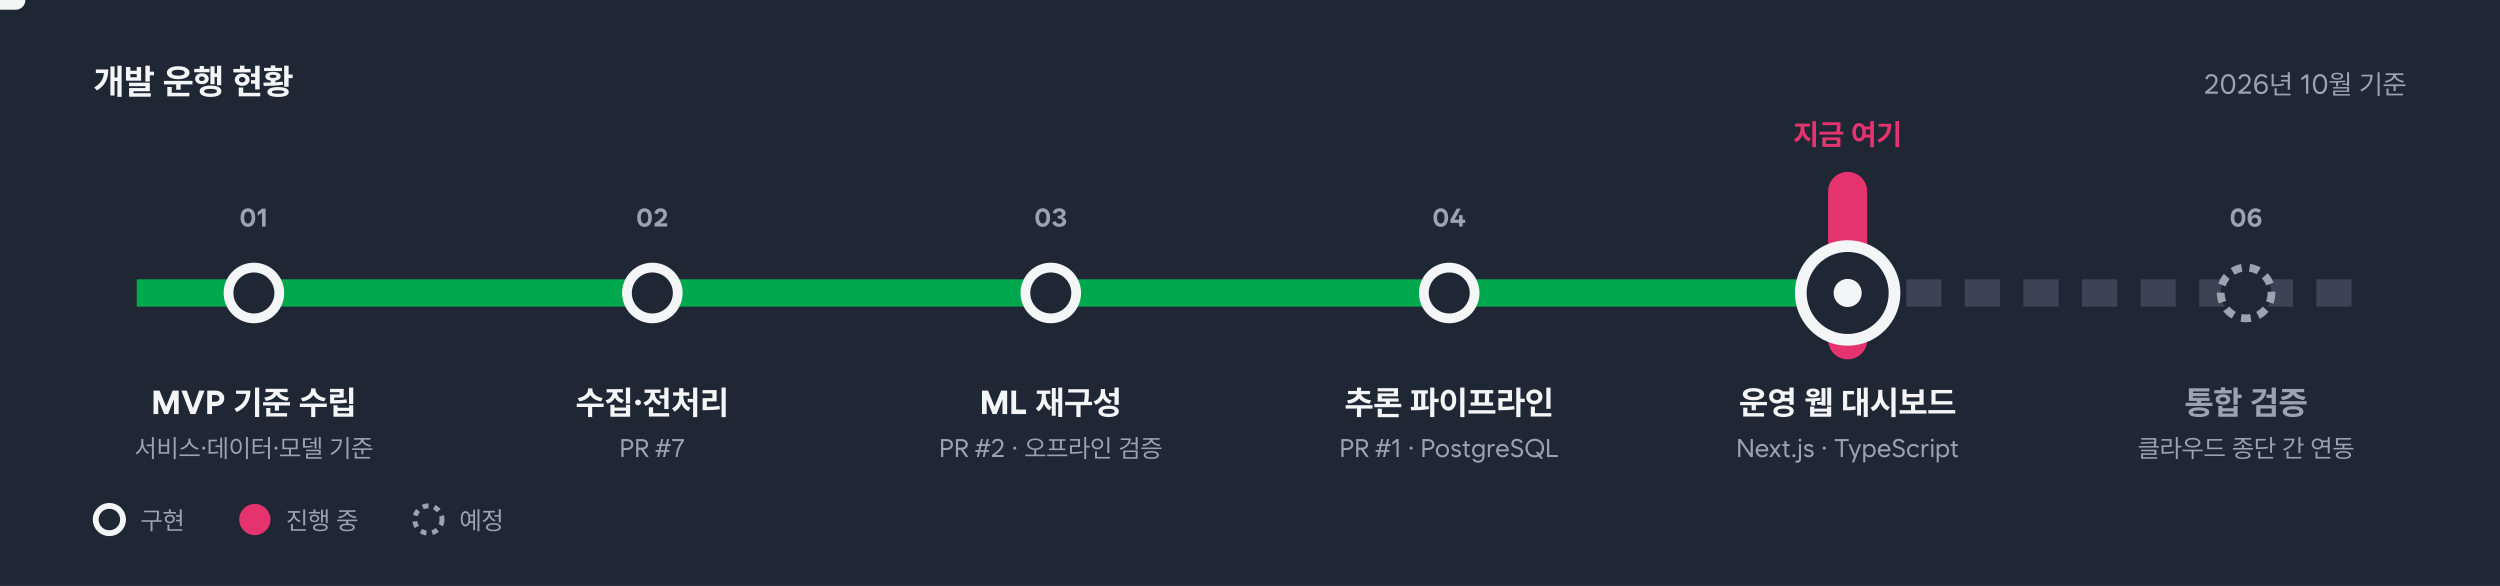
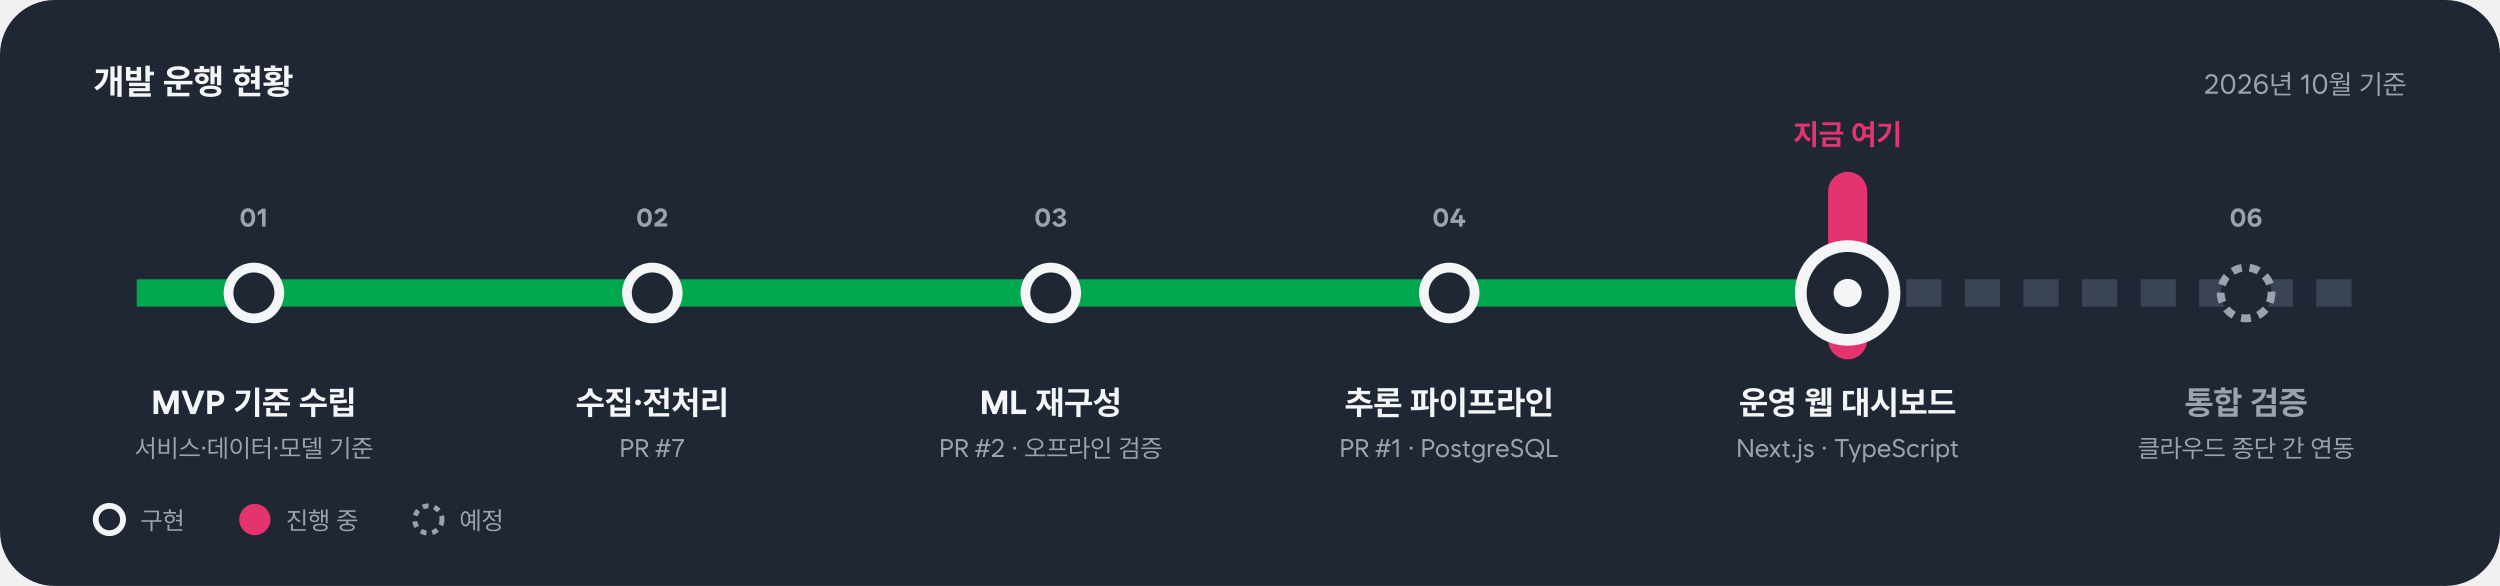
<svg xmlns="http://www.w3.org/2000/svg" width="1280" height="300" viewBox="0 0 1280 300" role="img" aria-label="개발 운행 현황: MVP 기준 수립(서비스·데이터·모델 기준), 수집·전처리(PR #7), ML 재구성(PR #2 · 오프라인 검증), 추론 파이프라인(PR #1 · PostgreSQL), 운영 웹 대시보드(Next.js · TypeScript), 통합 검증(클라우드 종단 간 연동)">
  <style>
-     text { font-family: Pretendard, 'Pretendard Variable', 'Apple SD Gothic Neo', 'Malgun Gothic', 'Noto Sans KR', 'Noto Sans CJK KR', system-ui, sans-serif; }
+     text { font-family: 'Wanted Sans', Pretendard, 'Pretendard Variable', 'Apple SD Gothic Neo', 'Malgun Gothic', 'Noto Sans KR', 'Noto Sans CJK KR', system-ui, sans-serif; }
    .b { font-weight: 700; }
    .xb { font-weight: 800; letter-spacing: -0.02em; }
    </style>
  <defs>
    <path id="gBd781" d="M1624 -1636H1378V-950H1212V-1590H970V104H1212V-742H1378V182H1624ZM846 -1414H122V-1206H592C559 -850 401 -586 30 -370L180 -192C694 -487 845 -901 846 -1414Z" />
    <path id="gBd4877" d="M364 -1558H106V-760H988V-1558H732V-1340H364ZM364 -962V-1146H732V-962ZM1496 -1636H1238V-712H1496V-1074H1740V-1286H1496ZM1496 -642H286V-442H1242V-332H290V172H1552V-30H546V-146H1496Z" />
    <path id="gBd7589" d="M1716 -750H54V-546H768V-232H1030V-546H1716ZM1534 -56H508V-394H248V152H1534ZM882 -1604C489 -1603 224 -1456 224 -1226C224 -994 489 -848 882 -848C1278 -848 1543 -994 1542 -1226C1543 -1456 1278 -1603 882 -1604ZM882 -1398C1117 -1398 1265 -1340 1264 -1226C1265 -1113 1117 -1054 882 -1054C650 -1054 501 -1113 502 -1226C501 -1340 650 -1398 882 -1398Z" />
    <path id="gBd11386" d="M1618 -1636H1372V-1186H1232V-1602H990V-556H1232V-976H1372V-496H1618ZM938 -1450H618V-1618H364V-1450H44V-1250H938ZM492 -1190C264 -1191 97 -1060 98 -872C97 -684 264 -556 492 -556C724 -556 890 -684 890 -872C890 -1060 724 -1191 492 -1190ZM492 -1006C592 -1006 659 -958 660 -872C659 -787 591 -739 492 -740C395 -739 327 -787 328 -872C327 -958 395 -1006 492 -1006ZM996 -476C604 -477 365 -358 364 -146C365 64 603 184 996 184C1389 184 1628 64 1628 -146C1628 -358 1389 -477 996 -476ZM996 -284C1242 -284 1369 -240 1368 -146C1369 -53 1243 -9 996 -8C749 -9 622 -53 622 -146C622 -240 751 -284 996 -284Z" />
    <path id="gBd11509" d="M1590 -1634H1328V-1182H1086V-978H1328V-794H1086V-588H1328V-248H1590ZM1068 -1446H706V-1640H446V-1446H58V-1242H1068ZM574 -1176C324 -1175 144 -1029 144 -818C144 -609 324 -461 574 -462C825 -461 1005 -609 1004 -818C1005 -1029 825 -1175 574 -1176ZM574 -978C683 -979 761 -920 762 -818C761 -717 684 -660 574 -660C465 -660 388 -717 388 -818C388 -920 465 -979 574 -978ZM1628 -56H634V-364H374V152H1628Z" />
    <path id="gBd11610" d="M1508 -1634H1250V-408H1508V-908H1742V-1120H1508ZM896 -390C499 -389 271 -288 272 -102C271 86 499 186 896 186C1291 186 1519 86 1518 -102C1519 -288 1291 -389 896 -390ZM896 -202C1145 -203 1259 -172 1260 -102C1259 -31 1144 0 896 0C644 0 531 -31 530 -102C531 -172 643 -203 896 -202ZM32 -650 62 -456C384 -456 803 -461 1186 -528L1168 -702C1027 -684 879 -672 730 -664V-762C925 -788 1047 -879 1046 -1014C1047 -1176 870 -1274 600 -1274C330 -1274 153 -1176 154 -1014C153 -878 275 -788 472 -762V-656C317 -651 168 -650 32 -650ZM1122 -1506H730V-1650H472V-1506H78V-1320H1122ZM600 -1106C728 -1107 801 -1075 802 -1014C801 -951 728 -921 600 -920C473 -921 399 -951 400 -1014C399 -1075 473 -1107 600 -1106Z" />
    <path id="gRr11951" d="M128 -164V0H1072V-164H410V-172C812 -473 1050 -750 1050 -1032C1050 -1306 846 -1476 582 -1476C374 -1476 204 -1370 128 -1120L296 -1072C350 -1250 448 -1312 582 -1312C754 -1312 874 -1210 874 -1032C874 -788 640 -514 128 -164Z" />
    <path id="gRr11949" d="M640 28C970 28 1176 -262 1176 -724C1176 -1186 970 -1476 640 -1476C310 -1476 104 -1186 104 -724C104 -262 310 28 640 28ZM640 -136C420 -136 280 -364 280 -724C280 -1084 420 -1312 640 -1312C860 -1312 1000 -1084 1000 -724C1000 -364 860 -136 640 -136Z" />
    <path id="gRr11955" d="M638 28C930 28 1136 -170 1136 -456C1136 -740 934 -940 674 -940C510 -940 371 -862 290 -734H282C293 -1121 466 -1312 682 -1312C790 -1312 898 -1264 964 -1162L1112 -1254C1016 -1394 860 -1476 682 -1476C352 -1476 104 -1196 104 -690C104 -250 294 28 638 28ZM638 -136C450 -136 316 -268 316 -456C316 -644 450 -776 638 -776C826 -776 960 -644 960 -456C960 -268 826 -136 638 -136Z" />
    <path id="gRr2101" d="M1546 -1614H1386V-1380H874V-1254H1386V-1042H874V-914H1386V-298H1546ZM1592 -8H558V-412H400V122H1592ZM334 -1484H178V-564H310C567 -564 814 -576 1104 -630L1088 -762C816 -712 585 -697 334 -696Z" />
    <path id="gRr11950" d="M120 -1192V-1002C233 -1061 349 -1138 460 -1226H468V0H640V-1448H468C348 -1344 234 -1260 120 -1192Z" />
    <path id="gRr7621" d="M1536 -1614H1378V-768H1020V-664H1378V-568H1536ZM66 -944 86 -826C241 -825 399 -826 556 -832V-562H714V-838C895 -846 1073 -861 1244 -886L1234 -990C850 -946 399 -943 66 -944ZM1536 -502H338V-388H1382V-242H344V140H1598V24H498V-136H1536ZM646 -1580C377 -1579 203 -1479 204 -1312C203 -1148 377 -1047 646 -1048C911 -1047 1086 -1148 1086 -1312C1086 -1479 911 -1579 646 -1580ZM646 -1470C822 -1470 937 -1408 938 -1312C937 -1218 822 -1156 646 -1156C466 -1156 350 -1218 350 -1312C350 -1408 466 -1470 646 -1470Z" />
    <path id="gRr1313" d="M1540 -1614H1384V162H1540ZM1014 -1424H176V-1294H854C820 -869 575 -527 96 -298L180 -172C776 -460 1013 -912 1014 -1424Z" />
    <path id="gRr8177" d="M984 -1394V-1398H1546V-1528H220V-1398H782V-1394C781 -1176 484 -999 172 -958L230 -830C518 -873 787 -1016 884 -1226C978 -1016 1246 -873 1534 -830L1592 -958C1281 -999 983 -1176 984 -1394ZM1696 -700H70V-572H816V-208H972V-572H1696ZM1514 -8H436V-382H278V122H1514Z" />
    <path id="gBd87" d="M130 0H420V-896H428L784 0H1028L1386 -896H1392V0H1682V-1448H1310L910 -458H902L502 -1448H130Z" />
    <path id="gBd151" d="M596 0H908L1466 -1448H1136L760 -392H744L368 -1448H38Z" />
    <path id="gBd115" d="M130 0H426V-490H626C956 -490 1182 -685 1182 -970C1182 -1253 956 -1448 626 -1448H130ZM426 -760V-1178H630C789 -1178 884 -1100 884 -970C884 -839 789 -760 630 -760Z" />
    <path id="gBd1313" d="M1582 -1636H1324V182H1582ZM1036 -1448H156V-1244H774C733 -841 528 -553 58 -330L194 -124C845 -436 1037 -893 1036 -1448Z" />
    <path id="gBd8177" d="M1564 -1560H204V-1354H702C669 -1209 484 -1059 126 -1020L220 -814C558 -854 786 -995 884 -1184C979 -994 1207 -854 1544 -814L1640 -1020C1283 -1059 1098 -1208 1066 -1354H1564ZM1714 -730H52V-524H776V-214H1034V-524H1714ZM1532 -56H504V-372H246V152H1532Z" />
    <path id="gBd6409" d="M1022 -1498V-1584H748V-1498C748 -1283 533 -1046 116 -990L218 -782C536 -830 768 -978 886 -1176C1005 -979 1236 -830 1554 -782L1654 -990C1240 -1046 1023 -1285 1022 -1498ZM1716 -646H54V-436H750V184H1006V-436H1716Z" />
    <path id="gBd4270" d="M1578 -1636H1318V-622H1578ZM990 -1554H144V-1348H734V-1208H148V-652H308C673 -653 918 -660 1192 -704L1162 -912C921 -871 704 -861 402 -858V-1014H990ZM614 -544H358V164H1578V-544H1322V-390H614ZM614 -44V-192H1322V-44Z" />
    <path id="gRr6157" d="M696 -1140V-1462H538V-1140C538 -805 326 -467 72 -340L170 -214C372 -322 540 -549 618 -816C698 -563 864 -350 1066 -246L1160 -374C903 -494 696 -818 696 -1140ZM1546 -1616H1390V-1010H966V-880H1390V164H1546Z" />
    <path id="gRr5429" d="M1536 -1616H1380V164H1536ZM332 -1464H174V-266H1018V-1464H860V-994H332ZM332 -396V-868H860V-396Z" />
    <path id="gRr6549" d="M960 -1354V-1492H794V-1354C794 -1050 448 -781 142 -722L212 -590C480 -651 761 -842 878 -1102C993 -841 1275 -652 1542 -590L1614 -722C1307 -779 959 -1049 960 -1354ZM1698 -210H72V-78H1698Z" />
    <path id="gRr12230" d="M256 -592C328 -592 380 -644 380 -716C380 -788 328 -840 256 -840C184 -840 132 -788 132 -716C132 -644 184 -592 256 -592Z" />
    <path id="gRr2657" d="M1592 -1614H1442V162H1592ZM1230 -1574H1080V-936H692V-806H1080V70H1230ZM812 -1398H140V-268H254C536 -267 713 -275 918 -318L902 -450C712 -410 555 -401 294 -400V-1268H812Z" />
    <path id="gRr7781" d="M1536 -1616H1380V164H1536ZM592 -1478C328 -1477 138 -1235 138 -860C138 -482 328 -240 592 -240C857 -240 1046 -482 1046 -860C1046 -1235 857 -1477 592 -1478ZM592 -1336C771 -1336 895 -1147 896 -860C895 -569 771 -380 592 -380C413 -380 290 -569 290 -860C290 -1147 413 -1336 592 -1336Z" />
    <path id="gRr10273" d="M1546 -1616H1390V-944H1012V-814H1390V164H1546ZM984 -1454H156V-264H290C629 -264 852 -274 1110 -320L1094 -448C848 -403 642 -395 312 -396V-826H904V-954H312V-1322H984Z" />
    <path id="gRr4505" d="M1698 -198H960V-632H1498V-1466H264V-632H802V-198H72V-66H1698ZM416 -1340H1344V-758H416Z" />
    <path id="gRr2665" d="M1588 -1614H1438V-670H1588ZM1242 -1578H1094V-1220H728V-1096H1094V-686H1242ZM836 -1512H158V-760H272C546 -760 720 -764 936 -804L924 -932C724 -894 558 -887 314 -886V-1384H836ZM1588 -590H402V-464H1432V-296H406V138H1656V10H560V-178H1588Z" />
    <path id="gBd11949" d="M680 28C1044 28 1272 -262 1272 -724C1272 -1186 1044 -1476 680 -1476C316 -1476 88 -1186 88 -724C88 -262 316 28 680 28ZM680 -246C492 -246 378 -426 378 -724C378 -1022 492 -1202 680 -1202C868 -1202 982 -1022 982 -724C982 -426 868 -246 680 -246Z" />
    <path id="gBd11950" d="M110 -1184V-882C222 -939 339 -1022 454 -1114H460V0H750V-1448H460C341 -1340 225 -1254 110 -1184Z" />
    <path id="gBd8386" d="M1130 -1538H128V-1334H500C486 -1129 349 -925 60 -842L188 -640C406 -706 555 -842 638 -1016C719 -856 864 -731 1072 -672L1198 -872C918 -951 781 -1142 768 -1334H1130ZM1578 -1636H1318V-648H1578ZM614 -570H360V164H1578V-570H1322V-404H614ZM614 -44V-204H1322V-44Z" />
    <path id="gBd12230" d="M294 -540C397 -539 474 -614 476 -718C474 -818 397 -893 294 -894C188 -893 112 -818 114 -718C112 -614 188 -539 294 -540Z" />
    <path id="gBd7925" d="M1590 -1634H1328V-1164H1038V-956H1328V-308H1590ZM1630 -56H638V-420H378V152H1630ZM742 -1284V-1306H1102V-1512H114V-1306H480V-1282C480 -1052 345 -814 44 -714L174 -510C389 -581 535 -727 616 -910C694 -744 831 -612 1032 -546L1160 -746C872 -843 742 -1066 742 -1284Z" />
    <path id="gBd9097" d="M1592 -1638H1336V-938H1006V-728H1336V188H1592ZM736 -1070V-1136H1104V-1340H738V-1594H480V-1340H104V-1136H480V-1070C480 -795 339 -487 42 -352L182 -152C389 -245 533 -432 612 -652C691 -445 835 -271 1040 -184L1176 -382C881 -512 737 -807 736 -1070Z" />
    <path id="gBd4253" d="M1580 -1638H1322V188H1580ZM1016 -1482H150V-1276H752V-984H152V-238H314C651 -237 919 -248 1218 -300L1192 -508C930 -464 693 -452 414 -450V-780H1016Z" />
    <path id="gRr115" d="M142 0H318V-568H582C894 -568 1102 -744 1102 -1008C1102 -1272 894 -1448 582 -1448H142ZM318 -732V-1284H582C796 -1284 922 -1182 922 -1008C922 -836 796 -732 582 -732Z" />
    <path id="gRr118" d="M142 0H318V-590H538L938 0H1146L736 -606C960 -652 1102 -807 1102 -1020C1102 -1276 894 -1448 582 -1448H142ZM318 -754V-1284H584C798 -1284 922 -1186 922 -1020C922 -854 798 -754 584 -754Z" />
    <path id="gRr12219" d="M126 0H286L382 -416H694L598 0H758L854 -416H1110V-560H888L964 -888H1218V-1032H996L1092 -1448H932L836 -1032H524L620 -1448H460L364 -1032H108V-888H332L256 -560H0V-416H222ZM406 -552 486 -896H814L734 -552Z" />
    <path id="gRr11956" d="M120 -1284H858V-1276C580 -896 428 -475 392 0H556C596 -486 764 -908 1072 -1284V-1448H120Z" />
    <path id="gBd11951" d="M124 -258V0H1148V-262H578V-270C943 -513 1127 -752 1128 -1000C1127 -1268 931 -1476 618 -1476C372 -1476 184 -1349 112 -1076L392 -1008C433 -1162 515 -1212 618 -1212C751 -1212 837 -1125 838 -992C837 -783 620 -560 124 -258Z" />
    <path id="gBd78" d="M130 0H1040V-278H426V-1448H130Z" />
    <path id="gBd7837" d="M1642 -1636H1396V-938H1244V-1608H1002V102H1244V-728H1396V182H1642ZM632 -1190V-1244H912V-1452H76V-1244H382V-1190C383 -840 292 -519 18 -362L174 -164C347 -267 454 -440 516 -654C580 -468 689 -319 854 -230L1002 -426C726 -570 632 -876 632 -1190Z" />
    <path id="gBd1117" d="M1518 -1532H244V-1326H1264C1264 -1167 1260 -987 1214 -754H54V-546H746V184H1006V-546H1716V-754H1472C1518 -1011 1518 -1199 1518 -1370Z" />
    <path id="gBd6178" d="M744 -1390V-1542H482V-1378C481 -1120 343 -880 36 -782L172 -572C391 -646 538 -795 620 -982C698 -816 833 -693 1022 -628L1156 -830C867 -924 744 -1147 744 -1390ZM1590 -1636H1328V-1304H992V-1094H1328V-570H1590ZM968 -524C579 -524 339 -393 338 -170C339 54 579 184 968 184C1354 184 1595 54 1596 -170C1595 -393 1354 -524 968 -524ZM968 -322C1209 -323 1338 -273 1338 -170C1338 -66 1208 -15 968 -16C727 -15 597 -66 596 -170C597 -273 726 -323 968 -322Z" />
    <path id="gRr7445" d="M880 -1498C504 -1497 230 -1313 230 -1034C230 -771 467 -595 802 -572V-198H72V-66H1698V-198H960V-574C1297 -596 1531 -771 1532 -1034C1531 -1313 1259 -1497 880 -1498ZM880 -1370C1168 -1370 1379 -1235 1380 -1034C1379 -830 1168 -695 880 -696C594 -695 382 -830 382 -1034C382 -1235 594 -1370 880 -1370Z" />
    <path id="gRr11253" d="M1698 -200H72V-68H1698ZM1544 -1436H216V-1306H496V-686H220V-558H1542V-686H1262V-1306H1544ZM654 -686V-1306H1106V-686Z" />
    <path id="gRr3693" d="M1450 -1616H1292V164H1450V-774H1744V-908H1450ZM950 -1448H140V-1320H794V-944H146V-266H286C635 -265 869 -279 1148 -330L1134 -460C863 -410 631 -398 300 -398V-816H950Z" />
    <path id="gRr7785" d="M1540 -1612H1382V-316H1540ZM1596 -8H548V-448H392V122H1596ZM580 -1490C312 -1489 112 -1308 112 -1054C112 -797 312 -615 580 -616C845 -615 1046 -797 1046 -1054C1046 -1308 845 -1489 580 -1490ZM580 -1354C758 -1353 893 -1228 894 -1054C893 -878 758 -755 580 -756C401 -755 266 -878 266 -1054C266 -1228 401 -1353 580 -1354Z" />
    <path id="gRr881" d="M990 -1500H184V-1372H822C789 -1068 518 -833 92 -714L158 -590C670 -734 990 -1054 990 -1500ZM1546 -1614H1386V-1156H992V-1026H1386V-600H1546ZM1546 -526H390V136H1546ZM546 -398H1390V8H546Z" />
    <path id="gRr8334" d="M1692 -768H72V-640H1692ZM880 -484C498 -484 266 -366 266 -162C266 42 498 158 880 158C1262 158 1493 42 1494 -162C1493 -366 1262 -484 880 -484ZM880 -360C1164 -359 1334 -286 1334 -162C1334 -39 1164 33 880 32C596 33 425 -39 426 -162C425 -286 596 -359 880 -360ZM1546 -1524H220V-1396H782C775 -1194 476 -1038 164 -1004L220 -878C512 -914 786 -1044 884 -1244C979 -1044 1252 -914 1544 -878L1600 -1004C1287 -1038 989 -1194 984 -1396H1546Z" />
    <path id="gBd11952" d="M652 28C976 28 1212 -148 1212 -396C1212 -570 1095 -696 892 -756V-762C1066 -818 1163 -928 1164 -1082C1163 -1312 948 -1476 650 -1476C393 -1476 202 -1355 120 -1128L396 -1044C436 -1160 523 -1222 644 -1222C777 -1222 868 -1147 868 -1044C868 -932 760 -867 580 -868H532V-650H580C787 -649 914 -570 914 -438C914 -316 804 -226 646 -226C508 -226 409 -296 358 -432L84 -346C171 -106 369 28 652 28Z" />
    <path id="gBd9349" d="M1716 -546H54V-336H752V186H1010V-336H1716ZM1562 -1428H1010V-1632H752V-1428H204V-1224H748C717 -1064 517 -888 138 -844L228 -640C540 -677 764 -802 882 -970C1001 -803 1224 -676 1534 -640L1624 -844C1250 -888 1047 -1067 1016 -1224H1562Z" />
    <path id="gBd3921" d="M1716 -630H1014V-768H1548V-964H514V-1092H1514V-1598H258V-1400H1258V-1276H260V-768H756V-630H54V-424H1716ZM1556 -10H520V-332H262V194H1556Z" />
    <path id="gBd10749" d="M1092 -1468H78V-1262H236V-446L28 -444L56 -232C365 -233 788 -239 1160 -306L1146 -494C1077 -485 1005 -478 932 -472V-1262H1092ZM1490 -1636H1232V184H1490V-734H1758V-946H1490ZM486 -450V-1262H680V-456Z" />
    <path id="gBd7781" d="M1576 -1638H1316V188H1576ZM588 -1510C310 -1510 106 -1258 106 -862C106 -463 310 -210 588 -210C866 -210 1069 -463 1070 -862C1069 -1258 866 -1510 588 -1510ZM588 -1276C727 -1275 821 -1130 820 -862C821 -590 727 -444 588 -444C448 -444 354 -590 354 -862C354 -1130 448 -1275 588 -1276Z" />
    <path id="gBd11253" d="M1716 -240H54V-28H1716ZM1580 -1480H182V-1272H434V-724H190V-518H1574V-724H1328V-1272H1580ZM692 -724V-1272H1070V-724Z" />
    <path id="gBd3693" d="M1492 -1638H1234V188H1492V-736H1758V-950H1492ZM970 -1482H124V-1276H714V-984H128V-236H282C608 -236 856 -247 1132 -296L1108 -504C868 -463 649 -451 384 -450V-780H970Z" />
    <path id="gBd7785" d="M1578 -1634H1318V-326H1578ZM1626 -56H616V-458H358V152H1626ZM580 -1520C297 -1520 80 -1327 80 -1058C80 -792 297 -597 580 -596C860 -597 1078 -792 1078 -1058C1078 -1327 860 -1520 580 -1520ZM580 -1296C719 -1297 825 -1209 824 -1058C825 -911 719 -823 580 -822C440 -823 333 -911 334 -1058C333 -1209 440 -1297 580 -1296Z" />
    <path id="gRr309" d="M616 28C918 28 1146 -206 1146 -516C1146 -826 918 -1060 616 -1060C314 -1060 86 -826 86 -516C86 -206 314 28 616 28ZM616 -132C406 -132 258 -290 258 -516C258 -742 406 -900 616 -900C826 -900 974 -742 974 -516C974 -290 826 -132 616 -132Z" />
    <path id="gRr334" d="M486 28C724 28 886 -102 886 -294C886 -454 778 -552 534 -612L478 -626C336 -662 294 -692 294 -756C294 -842 372 -900 486 -900C584 -900 666 -856 724 -774L864 -866C782 -988 640 -1060 486 -1060C278 -1060 122 -930 122 -756C122 -616 224 -524 438 -470L494 -456C660 -414 714 -374 714 -294C714 -192 630 -132 486 -132C370 -132 290 -172 222 -264L86 -168C184 -38 318 28 486 28Z" />
    <path id="gRr342" d="M70 -892H246V-294C246 -96 360 28 542 28C594 28 638 18 670 6V-152C634 -142 598 -136 566 -136C462 -136 414 -188 414 -300V-892H670V-1032H414V-1288H246V-1032H70Z" />
    <path id="gRr249" d="M594 -164C396 -164 258 -318 258 -532C258 -746 396 -900 594 -900C790 -900 930 -748 930 -532C930 -316 790 -164 594 -164ZM574 460C892 460 1090 254 1090 -104V-1032H922V-876H914C845 -996 730 -1060 578 -1060C292 -1060 86 -832 86 -532C86 -232 292 -4 578 -4C730 -4 845 -68 914 -188H922V-104C922 162 800 300 574 300C432 300 336 246 248 112L108 200C220 374 370 460 574 460Z" />
    <path id="gRr327" d="M134 0H302V-516C302 -752 404 -890 576 -890C612 -890 650 -884 688 -872V-1038C654 -1052 618 -1060 580 -1060C463 -1060 361 -984 310 -872H302V-1032H134Z" />
    <path id="gRr232" d="M624 28C836 28 993 -80 1072 -246L924 -310C872 -199 770 -132 628 -132C431 -132 285 -260 262 -458H1104L1106 -516C1106 -826 900 -1060 604 -1060C308 -1060 86 -826 86 -516C86 -206 314 28 624 28ZM270 -622C307 -790 434 -900 604 -900C782 -900 910 -779 922 -622Z" />
    <path id="gRr124" d="M594 28C894 28 1094 -144 1094 -404C1094 -618 962 -746 654 -832L582 -852C392 -904 326 -960 326 -1070C326 -1212 434 -1308 594 -1308C726 -1308 840 -1242 920 -1118L1072 -1206C966 -1376 790 -1476 594 -1476C334 -1476 146 -1304 146 -1070C146 -882 266 -764 534 -690L606 -670C834 -606 914 -536 914 -404C914 -240 792 -140 594 -140C444 -140 342 -198 242 -340L94 -246C220 -60 378 28 594 28Z" />
    <path id="gRr117" d="M846 28C966 28 1079 2 1178 -44L1310 144H1518L1322 -134C1493 -269 1598 -480 1598 -724C1598 -1152 1274 -1476 846 -1476C418 -1476 94 -1152 94 -724C94 -296 418 28 846 28ZM846 -140C510 -140 274 -382 274 -724C274 -1066 510 -1308 846 -1308C1182 -1308 1418 -1066 1418 -724C1418 -535 1346 -376 1226 -274L1118 -424H910L1080 -184C1009 -155 931 -140 846 -140Z" />
    <path id="gRr78" d="M142 0H1006V-164H318V-1448H142Z" />
    <path id="gBd11953" d="M96 -290H794V0H1076V-290H1288V-556H1076V-920H794V-556H426V-568L928 -1448H606L96 -556Z" />
    <path id="gBd8369" d="M760 -1144V-1250H1142V-1462H112V-1250H498V-1144C497 -836 344 -499 38 -362L186 -158C402 -256 552 -456 634 -696C715 -476 863 -295 1074 -204L1216 -408C911 -535 760 -849 760 -1144ZM1576 -1636H1316V184H1576Z" />
    <path id="gBd1273" d="M1520 -1556H258V-1350H1266C1265 -1222 1260 -1082 1220 -900H54V-696H1716V-900H1478C1521 -1108 1521 -1263 1520 -1410ZM1514 -502H250V164H1514ZM502 -302H1260V-40H502Z" />
    <path id="gBd7389" d="M554 -1510C281 -1510 82 -1258 82 -862C82 -463 281 -210 554 -210C729 -210 873 -313 956 -490H1334V188H1592V-1638H1334V-1264H940C855 -1420 718 -1510 554 -1510ZM554 -1276C692 -1275 784 -1130 784 -862C784 -590 692 -444 554 -444C420 -444 327 -590 326 -862C327 -1130 420 -1275 554 -1276ZM1010 -1056H1334V-700H1016C1024 -751 1028 -805 1028 -862C1028 -931 1022 -996 1010 -1056Z" />
    <path id="gBd7410" d="M560 -1540C285 -1540 75 -1353 76 -1094C75 -836 285 -649 560 -650C703 -649 829 -700 918 -786H1328V-570H1590V-1636H1328V-1398H922C834 -1487 706 -1540 560 -1540ZM560 -1322C698 -1321 798 -1237 798 -1094C798 -952 698 -867 560 -866C423 -867 320 -952 320 -1094C320 -1237 423 -1321 560 -1322ZM968 -532C581 -533 339 -400 338 -176C339 52 581 184 968 184C1353 184 1595 52 1596 -176C1595 -400 1353 -533 968 -532ZM968 -332C1210 -333 1341 -282 1340 -176C1341 -67 1210 -15 968 -16C724 -15 594 -67 594 -176C594 -282 724 -333 968 -332ZM1034 -994C1040 -1026 1044 -1059 1044 -1094C1044 -1128 1040 -1161 1034 -1192H1328V-994Z" />
    <path id="gBd7658" d="M1640 -1636H1394V-516H1640ZM1288 -1604H1044V-746H772V-576H1044V-520H1288ZM40 -962 66 -770C159 -770 277 -770 404 -776V-526H650V-792C766 -802 882 -817 988 -840L970 -1012C676 -966 272 -962 40 -962ZM594 -458H338V164H1640V-458H1384V-338H594ZM594 -36V-146H1384V-36ZM520 -1576C278 -1576 117 -1468 118 -1304C117 -1138 278 -1031 520 -1030C759 -1031 921 -1138 922 -1304C921 -1468 759 -1576 520 -1576ZM520 -1398C624 -1399 690 -1367 690 -1304C690 -1238 624 -1208 520 -1208C414 -1208 348 -1238 348 -1304C348 -1367 414 -1399 520 -1398Z" />
    <path id="gBd2545" d="M1630 -1636H1382V-936H1212V-1604H972V96H1212V-726H1382V182H1630ZM784 -1426H104V-228H234C469 -228 665 -234 888 -276L868 -486C693 -455 533 -444 360 -442V-1218H784Z" />
    <path id="gBd6605" d="M762 -1230V-1496H502V-1230C502 -877 348 -526 30 -388L184 -176C406 -278 555 -475 638 -720C719 -494 862 -312 1072 -216L1222 -426C914 -558 762 -888 762 -1230ZM1576 -1638H1316V188H1576Z" />
    <path id="gBd5093" d="M1716 -238H1012V-574H1536V-1522H1278V-1240H486V-1522H230V-574H754V-238H54V-28H1716ZM486 -780V-1036H1278V-780Z" />
    <path id="gBd3021" d="M1538 -796H504V-1278H1524V-1486H248V-590H1538ZM1716 -246H54V-36H1716Z" />
    <path id="gRr91" d="M142 0H318V-1178H326L1126 0H1326V-1448H1150V-278H1142L348 -1448H142Z" />
    <path id="gRr371" d="M38 0H240L502 -382H510L772 0H974L614 -516L974 -1032H772L510 -652H502L240 -1032H38L396 -516Z" />
    <path id="gRr12204" d="M256 16C328 16 380 -36 380 -108C380 -180 328 -232 256 -232C184 -232 132 -180 132 -108C132 -36 184 16 256 16Z" />
    <path id="gRr277" d="M30 460C216 460 334 336 334 138V-1032H166V132C166 242 114 296 6 296C-30 296 -70 290 -114 276V434C-76 448 -28 460 30 460ZM250 -1248C314 -1248 362 -1296 362 -1360C362 -1424 314 -1472 250 -1472C186 -1472 138 -1424 138 -1360C138 -1296 186 -1248 250 -1248Z" />
    <path id="gRr131" d="M86 -1284H558V0H734V-1284H1206V-1448H86Z" />
    <path id="gRr372" d="M476 0 310 432H492L1054 -1032H876L570 -212H562L220 -1032H38Z" />
    <path id="gRr324" d="M134 432H302V-162H310C379 -39 494 28 646 28C932 28 1138 -206 1138 -516C1138 -826 932 -1060 646 -1060C494 -1060 379 -993 310 -870H302V-1032H134ZM630 -132C434 -132 294 -290 294 -516C294 -742 434 -900 630 -900C828 -900 966 -740 966 -516C966 -292 828 -132 630 -132Z" />
    <path id="gRr219" d="M620 28C811 28 965 -63 1050 -212L902 -288C846 -189 748 -132 620 -132C406 -132 258 -290 258 -516C258 -742 406 -900 620 -900C748 -900 846 -843 902 -744L1050 -820C965 -969 811 -1060 620 -1060C314 -1060 86 -826 86 -516C86 -206 314 28 620 28Z" />
    <path id="gRr263" d="M134 0H302V-1032H134ZM218 -1248C282 -1248 330 -1296 330 -1360C330 -1424 282 -1472 218 -1472C154 -1472 106 -1424 106 -1360C106 -1296 154 -1248 218 -1248Z" />
    <path id="gBd10406" d="M1712 -700H1010V-810H1536V-1008H514V-1108H1480V-1298H514V-1394H1522V-1590H258V-810H752V-700H52V-496H1712ZM880 -414C476 -413 242 -308 242 -114C242 78 476 184 880 184C1283 184 1516 78 1516 -114C1516 -308 1283 -413 880 -414ZM880 -224C1136 -224 1257 -191 1256 -114C1257 -38 1137 -6 880 -6C621 -6 502 -38 502 -114C502 -191 622 -224 880 -224Z" />
    <path id="gBd11354" d="M1496 -1636H1238V-572H1496V-986H1742V-1200H1496ZM560 -500H304V164H1496V-500H1242V-362H560ZM560 -38V-166H1242V-38ZM1134 -1478H724V-1650H464V-1478H54V-1274H1134ZM594 -1224C328 -1224 143 -1096 142 -902C143 -709 327 -581 594 -580C860 -581 1045 -709 1046 -902C1045 -1096 859 -1224 594 -1224ZM594 -1036C715 -1036 797 -988 798 -902C797 -815 715 -768 594 -768C473 -768 390 -815 390 -902C390 -988 473 -1036 594 -1036Z" />
    <path id="gBd881" d="M998 -1532H162V-1328H722C680 -1083 459 -885 62 -778L162 -578C699 -724 999 -1053 998 -1532ZM1590 -1636H1328V-1204H1008V-996H1328V-618H1590ZM1590 -546H378V164H1590ZM634 -340H1334V-40H634Z" />
    <path id="gBd8334" d="M1714 -796H52V-592H1714ZM880 -490C483 -490 242 -367 242 -152C242 61 483 184 880 184C1276 184 1516 61 1516 -152C1516 -367 1276 -490 880 -490ZM880 -290C1128 -291 1255 -246 1254 -152C1255 -60 1128 -15 880 -16C631 -15 503 -60 504 -152C503 -246 631 -291 880 -290ZM1564 -1552H204V-1348H696C653 -1222 469 -1098 124 -1068L214 -866C558 -897 787 -1027 884 -1204C979 -1026 1207 -897 1552 -866L1642 -1068C1295 -1098 1113 -1221 1070 -1348H1564Z" />
    <path id="gRr10085" d="M1486 -1530H280V-1402H1332V-1396C1332 -1343 1331 -1288 1330 -1230L234 -1194L256 -1070L1322 -1116C1314 -1046 1303 -971 1286 -886H74V-760H1692V-886H1444C1485 -1097 1485 -1257 1486 -1396ZM1500 -588H262V-464H1344V-296H266V138H1562V12H422V-176H1500Z" />
    <path id="gRr7585" d="M1696 -596H70V-466H800V162H956V-466H1696ZM880 -1544C507 -1543 254 -1392 254 -1154C254 -916 507 -765 880 -766C1252 -765 1505 -916 1506 -1154C1505 -1392 1253 -1543 880 -1544ZM880 -1416C1156 -1416 1344 -1313 1344 -1154C1344 -994 1155 -893 880 -894C603 -893 415 -994 416 -1154C415 -1313 602 -1416 880 -1416Z" />
    <path id="gRr3021" d="M1508 -762H436V-1320H1490V-1450H280V-632H1508ZM1698 -212H72V-80H1698Z" />
    <path id="gRr8054" d="M958 -984H802V-728H72V-600H1692V-728H958ZM880 -454C496 -453 266 -343 266 -148C266 49 495 158 880 158C1264 158 1493 49 1494 -148C1493 -343 1263 -453 880 -454ZM880 -330C1165 -330 1334 -264 1334 -148C1334 -30 1167 36 880 36C594 36 425 -30 426 -148C425 -264 595 -330 880 -330ZM1546 -1532H220V-1404H782C769 -1207 473 -1052 162 -1022L220 -896C513 -931 786 -1060 884 -1258C979 -1060 1252 -931 1544 -896L1602 -1022C1291 -1052 995 -1208 984 -1404H1546Z" />
    <path id="gRr2521" d="M1462 -1616H1304V-330H1462V-954H1730V-1084H1462ZM948 -1462H156V-644H294C676 -643 884 -656 1130 -706L1112 -834C872 -787 671 -775 312 -776V-1332H948ZM1544 -8H506V-458H348V122H1544Z" />
    <path id="gRr757" d="M1462 -1614H1304V-316H1462V-942H1728V-1074H1462ZM982 -1478H148V-1348H812C779 -1031 500 -780 74 -648L142 -520C654 -681 981 -1020 982 -1478ZM1542 -8H504V-448H346V122H1542Z" />
    <path id="gRr7393" d="M1546 -1612H1386V-1336H926C842 -1438 712 -1500 560 -1500C295 -1500 99 -1316 100 -1056C99 -796 295 -613 560 -614C714 -613 845 -676 928 -780H1386V-300H1546ZM1594 -8H560V-436H402V122H1594ZM560 -1362C738 -1361 870 -1234 870 -1056C870 -878 738 -751 560 -752C382 -751 249 -878 250 -1056C249 -1234 382 -1361 560 -1362ZM996 -1206H1386V-910H998C1012 -955 1020 -1004 1020 -1056C1020 -1110 1012 -1160 996 -1206Z" />
    <path id="gRr2762" d="M1694 -738H960V-944H1502V-1072H434V-1406H1490V-1534H278V-944H804V-738H72V-610H1694ZM880 -480C498 -479 266 -363 266 -160C266 45 498 160 880 160C1262 160 1493 45 1494 -160C1493 -363 1262 -479 880 -480ZM880 -356C1164 -356 1334 -284 1334 -160C1334 -35 1164 37 880 36C596 37 425 -35 426 -160C425 -284 596 -356 880 -356Z" />
    <path id="gBd11955" d="M670 28C979 28 1212 -186 1212 -478C1212 -747 1015 -954 758 -954C605 -954 474 -882 394 -766H386C394 -1051 536 -1202 728 -1202C821 -1202 909 -1166 970 -1092L1176 -1284C1068 -1405 905 -1476 728 -1476C358 -1476 88 -1175 88 -696C88 -262 311 28 670 28ZM670 -226C523 -226 418 -328 418 -474C418 -618 523 -720 670 -720C817 -720 922 -618 922 -474C922 -328 817 -226 670 -226Z" />
    <path id="gRr1117" d="M1476 -1500H276V-1372H1322V-1346C1322 -1178 1322 -989 1268 -736H72V-606H800V164H958V-606H1692V-736H1428C1476 -992 1476 -1177 1476 -1346Z" />
    <path id="gRr11509" d="M1546 -1612H1386V-1140H1078V-1012H1386V-768H1078V-640H1386V-258H1546ZM1080 -1396H662V-1616H506V-1396H74V-1268H1080ZM582 -1168C343 -1168 177 -1032 178 -830C177 -627 343 -490 582 -490C821 -490 986 -627 986 -830C986 -1032 821 -1168 582 -1168ZM582 -1046C733 -1045 838 -957 838 -830C838 -702 734 -615 582 -616C430 -615 326 -702 326 -830C326 -957 430 -1045 582 -1046ZM1588 -8H552V-376H394V122H1588Z" />
    <path id="gRr8373" d="M712 -1236V-1338H1122V-1468H138V-1338H552V-1236C552 -983 365 -752 98 -658L178 -534C391 -610 557 -771 636 -974C716 -786 880 -639 1086 -570L1168 -692C903 -779 712 -995 712 -1236ZM1540 -1612H1382V-312H1540ZM1596 -8H548V-434H392V122H1596Z" />
    <path id="gRr11386" d="M1582 -1614H1432V-1130H1196V-1580H1046V-554H1196V-1000H1432V-492H1582ZM974 -1402H598V-1602H442V-1402H62V-1274H974ZM520 -1182C295 -1182 138 -1061 138 -878C138 -693 295 -574 520 -574C744 -574 901 -693 902 -878C901 -1061 744 -1182 520 -1182ZM520 -1064C662 -1064 759 -989 760 -878C759 -765 661 -692 520 -692C377 -692 279 -765 280 -878C279 -989 377 -1064 520 -1064ZM994 -458C620 -458 396 -347 396 -150C396 46 619 158 994 158C1367 158 1591 46 1592 -150C1591 -347 1367 -458 994 -458ZM994 -336C1268 -336 1435 -269 1436 -150C1435 -32 1270 37 994 36C717 37 551 -32 552 -150C551 -269 718 -336 994 -336Z" />
    <path id="gRr8194" d="M1692 -782H72V-654H802V-464C466 -449 266 -340 266 -154C266 45 496 158 880 158C1263 158 1493 45 1494 -154C1493 -340 1295 -449 960 -464V-654H1692ZM880 -342C1162 -342 1334 -274 1334 -154C1334 -33 1164 36 880 36C596 36 425 -33 426 -154C425 -274 597 -342 880 -342ZM1546 -1532H220V-1404H782C769 -1205 473 -1050 164 -1018L220 -892C512 -929 786 -1059 884 -1258C979 -1059 1252 -929 1544 -892L1600 -1018C1290 -1050 995 -1206 984 -1404H1546Z" />
    <path id="gRr7417" d="M1594 -1614H1442V162H1594ZM1242 -1578H1092V-1184H808C744 -1362 627 -1466 474 -1466C244 -1466 94 -1226 94 -848C94 -468 244 -231 474 -232C628 -231 746 -334 808 -514H1092V72H1242ZM474 -1318C621 -1318 714 -1137 714 -848C714 -560 621 -377 474 -378C330 -377 238 -560 238 -848C238 -1137 330 -1318 474 -1318ZM842 -1054H1092V-644H842C852 -706 858 -774 858 -848C858 -922 852 -991 842 -1054Z" />
    <path id="gRr7942" d="M1546 -1614H1386V-1154H1028V-1022H1386V-556H1546ZM956 -502C586 -501 359 -378 360 -170C359 39 586 160 956 160C1324 160 1552 39 1552 -170C1552 -378 1324 -501 956 -502ZM956 -378C1228 -377 1396 -300 1396 -170C1396 -41 1229 37 956 36C682 37 515 -41 516 -170C515 -300 682 -377 956 -378ZM690 -1292V-1354H1086V-1484H130V-1354H532V-1290C532 -1034 343 -795 80 -700L160 -574C373 -654 538 -819 616 -1028C692 -844 846 -696 1046 -624L1128 -748C868 -838 689 -1061 690 -1292Z" />
  </defs>
-   <rect width="1280" height="300" fill="#1E2733" />
-   <g fill="#F3F5F7">
-     <g transform="translate(48.00 48) scale(0.00879)">
-       <use href="#gBd781" x="0" />
-       <use href="#gBd4877" x="1770" />
-       <use href="#gBd7589" x="4036" />
-       <use href="#gBd11386" x="5806" />
-       <use href="#gBd11509" x="8072" />
-       <use href="#gBd11610" x="9842" />
-     </g>
-   </g>
-   <g fill="#9AA3AF">
-     <g transform="translate(1128.20 48) scale(0.00684)">
-       <use href="#gRr11951" x="0" />
-       <use href="#gRr11949" x="1200" />
-       <use href="#gRr11951" x="2480" />
-       <use href="#gRr11955" x="3680" />
-       <use href="#gRr2101" x="4920" />
-       <use href="#gRr11950" x="7202" />
-       <use href="#gRr11949" x="8082" />
-       <use href="#gRr7621" x="9362" />
-       <use href="#gRr1313" x="11644" />
-       <use href="#gRr8177" x="13414" />
-     </g>
-   </g>
-   <path d="M 70 150 H 946" stroke="#00A84D" stroke-width="14" />
-   <path d="M 946 150 H 1210" stroke="#3A4454" stroke-width="14" stroke-dasharray="18 12" />
-   <g class="train">
-     <rect x="-13" y="-5" width="26" height="10" rx="5" fill="#FFFFFF" opacity="0.95" />
-     <animateMotion dur="6s" begin="0s" repeatCount="indefinite" rotate="auto" path="M 70 150 H 946" />
-   </g>
-   <circle cx="130" cy="150" r="13" fill="#1E2733" stroke="#F3F5F7" stroke-width="5" />
-   <g fill="#F3F5F7">
-     <g transform="translate(77.53 212) scale(0.0083)">
-       <use href="#gBd87" x="0" />
-       <use href="#gBd151" x="1810" />
-       <use href="#gBd115" x="3312" />
-       <use href="#gBd1313" x="5066" />
-       <use href="#gBd8177" x="6836" />
-       <use href="#gBd6409" x="9102" />
-       <use href="#gBd4270" x="10872" />
-     </g>
-   </g>
-   <g fill="#9AA3AF">
-     <g transform="translate(68.95 234) scale(0.00635)">
-       <use href="#gRr6157" x="0" />
-       <use href="#gRr5429" x="1770" />
-       <use href="#gRr6549" x="3540" />
-       <use href="#gRr12230" x="5310" />
-       <use href="#gRr2657" x="5822" />
-       <use href="#gRr7781" x="7592" />
-       <use href="#gRr10273" x="9362" />
-       <use href="#gRr12230" x="11132" />
-       <use href="#gRr4505" x="11644" />
-       <use href="#gRr2665" x="13414" />
-       <use href="#gRr1313" x="15696" />
-       <use href="#gRr8177" x="17466" />
-     </g>
-   </g>
-   <g fill="#9AA3AF">
-     <g transform="translate(122.60 116) scale(0.00635)">
-       <use href="#gBd11949" x="0" />
-       <use href="#gBd11950" x="1360" />
-     </g>
-   </g>
-   <circle cx="334" cy="150" r="13" fill="#1E2733" stroke="#F3F5F7" stroke-width="5" />
-   <g fill="#F3F5F7">
-     <g transform="translate(294.84 212) scale(0.0083)">
-       <use href="#gBd6409" x="0" />
-       <use href="#gBd8386" x="1770" />
-       <use href="#gBd12230" x="3540" />
-       <use href="#gBd7925" x="4126" />
-       <use href="#gBd9097" x="5896" />
-       <use href="#gBd4253" x="7666" />
-     </g>
-   </g>
-   <g fill="#9AA3AF">
-     <g transform="translate(317.25 234) scale(0.00635)">
-       <use href="#gRr115" x="0" />
-       <use href="#gRr118" x="1196" />
-       <use href="#gRr12219" x="2900" />
-       <use href="#gRr11956" x="4118" />
-     </g>
-   </g>
-   <g fill="#9AA3AF">
-     <g transform="translate(325.68 116) scale(0.00635)">
-       <use href="#gBd11949" x="0" />
-       <use href="#gBd11951" x="1360" />
-     </g>
-   </g>
-   <circle cx="538" cy="150" r="13" fill="#1E2733" stroke="#F3F5F7" stroke-width="5" />
-   <g fill="#F3F5F7">
-     <g transform="translate(501.70 212) scale(0.0083)">
-       <use href="#gBd87" x="0" />
-       <use href="#gBd78" x="1810" />
-       <use href="#gBd7837" x="3436" />
-       <use href="#gBd1117" x="5206" />
-       <use href="#gBd6178" x="6976" />
-     </g>
-   </g>
-   <g fill="#9AA3AF">
-     <g transform="translate(480.92 234) scale(0.00635)">
-       <use href="#gRr115" x="0" />
-       <use href="#gRr118" x="1196" />
-       <use href="#gRr12219" x="2900" />
-       <use href="#gRr11951" x="4118" />
-       <use href="#gRr12230" x="5830" />
-       <use href="#gRr7445" x="6854" />
-       <use href="#gRr11253" x="8624" />
-       <use href="#gRr3693" x="10394" />
-       <use href="#gRr7785" x="12164" />
-       <use href="#gRr881" x="14446" />
-       <use href="#gRr8334" x="16216" />
-     </g>
-   </g>
-   <g fill="#9AA3AF">
-     <g transform="translate(529.56 116) scale(0.00635)">
-       <use href="#gBd11949" x="0" />
-       <use href="#gBd11952" x="1360" />
-     </g>
-   </g>
-   <circle cx="742" cy="150" r="13" fill="#1E2733" stroke="#F3F5F7" stroke-width="5" />
-   <g fill="#F3F5F7">
-     <g transform="translate(688.52 212) scale(0.0083)">
-       <use href="#gBd9349" x="0" />
-       <use href="#gBd3921" x="1770" />
-       <use href="#gBd10749" x="4036" />
-       <use href="#gBd7781" x="5806" />
-       <use href="#gBd11253" x="7576" />
-       <use href="#gBd3693" x="9346" />
-       <use href="#gBd7785" x="11116" />
-     </g>
-   </g>
-   <g fill="#9AA3AF">
-     <g transform="translate(685.89 234) scale(0.00635)">
-       <use href="#gRr115" x="0" />
-       <use href="#gRr118" x="1196" />
-       <use href="#gRr12219" x="2900" />
-       <use href="#gRr11950" x="4118" />
-       <use href="#gRr12230" x="5510" />
-       <use href="#gRr115" x="6534" />
-       <use href="#gRr309" x="7674" />
-       <use href="#gRr334" x="8898" />
-       <use href="#gRr342" x="9838" />
-       <use href="#gRr249" x="10594" />
-       <use href="#gRr327" x="11818" />
-       <use href="#gRr232" x="12532" />
-       <use href="#gRr124" x="13700" />
-       <use href="#gRr117" x="14888" />
-       <use href="#gRr78" x="16580" />
-     </g>
-   </g>
-   <g fill="#9AA3AF">
-     <g transform="translate(733.37 116) scale(0.00635)">
-       <use href="#gBd11949" x="0" />
-       <use href="#gBd11953" x="1360" />
-     </g>
-   </g>
-   <rect x="936" y="88" width="20" height="96" rx="10" fill="#E5336F" />
-   <circle cx="946" cy="150" r="24" fill="#1E2733" stroke="#F3F5F7" stroke-width="6" />
-   <circle cx="946" cy="150" r="7.2" fill="#F3F5F7" />
-   <g fill="#E5336F">
-     <g transform="translate(918.26 74) scale(0.00732)">
-       <use href="#gBd8369" x="0" />
-       <use href="#gBd1273" x="1770" />
-       <use href="#gBd7389" x="4036" />
-       <use href="#gBd1313" x="5806" />
-     </g>
-   </g>
-   <g fill="#F3F5F7">
-     <g transform="translate(890.46 212) scale(0.0083)">
-       <use href="#gBd7589" x="0" />
-       <use href="#gBd7410" x="1770" />
-       <use href="#gBd7658" x="4036" />
-       <use href="#gBd2545" x="6302" />
-       <use href="#gBd6605" x="8072" />
-       <use href="#gBd5093" x="9842" />
-       <use href="#gBd3021" x="11612" />
-     </g>
-   </g>
-   <g fill="#9AA3AF">
-     <g transform="translate(889.04 234) scale(0.00635)">
-       <use href="#gRr91" x="0" />
-       <use href="#gRr232" x="1468" />
-       <use href="#gRr371" x="2612" />
-       <use href="#gRr342" x="3624" />
-       <use href="#gRr12204" x="4380" />
-       <use href="#gRr277" x="4876" />
-       <use href="#gRr334" x="5344" />
-       <use href="#gRr12230" x="6828" />
-       <use href="#gRr131" x="7852" />
-       <use href="#gRr372" x="9000" />
-       <use href="#gRr324" x="10092" />
-       <use href="#gRr232" x="11316" />
-       <use href="#gRr124" x="12484" />
-       <use href="#gRr219" x="13672" />
-       <use href="#gRr327" x="14808" />
-       <use href="#gRr263" x="15578" />
-       <use href="#gRr324" x="16014" />
-       <use href="#gRr342" x="17190" />
-     </g>
-   </g>
-   <circle cx="1150" cy="150" r="13" fill="#1E2733" stroke="#9AA3AF" stroke-width="4" stroke-dasharray="5 4" />
-   <g fill="#9AA3AF">
-     <g transform="translate(1118.56 212) scale(0.0083)">
-       <use href="#gBd10406" x="0" />
-       <use href="#gBd11354" x="1770" />
-       <use href="#gBd881" x="4036" />
-       <use href="#gBd8334" x="5806" />
-     </g>
-   </g>
-   <g fill="#9AA3AF">
-     <g transform="translate(1094.57 234) scale(0.00635)">
-       <use href="#gRr10085" x="0" />
-       <use href="#gRr3693" x="1770" />
-       <use href="#gRr7585" x="3540" />
-       <use href="#gRr3021" x="5310" />
-       <use href="#gRr8054" x="7592" />
-       <use href="#gRr2521" x="9362" />
-       <use href="#gRr757" x="11644" />
-       <use href="#gRr7393" x="13926" />
-       <use href="#gRr2762" x="15696" />
-     </g>
-   </g>
-   <g fill="#9AA3AF">
-     <g transform="translate(1141.56 116) scale(0.00635)">
-       <use href="#gBd11949" x="0" />
-       <use href="#gBd11955" x="1360" />
-     </g>
-   </g>
-   <circle cx="56" cy="266" r="7" fill="#1E2733" stroke="#F3F5F7" stroke-width="3" />
-   <g fill="#9AA3AF">
-     <g transform="translate(72.00 271) scale(0.00635)">
-       <use href="#gRr1117" x="0" />
-       <use href="#gRr11509" x="1770" />
-     </g>
-   </g>
-   <circle cx="130.471" cy="266" r="8" fill="#E5336F" />
-   <g fill="#9AA3AF">
-     <g transform="translate(146.47 271) scale(0.00635)">
-       <use href="#gRr8373" x="0" />
-       <use href="#gRr11386" x="1770" />
-       <use href="#gRr8194" x="4052" />
-     </g>
-   </g>
-   <circle cx="219.325" cy="266" r="7" fill="none" stroke="#9AA3AF" stroke-width="2.5" stroke-dasharray="3 3" />
-   <g fill="#9AA3AF">
-     <g transform="translate(235.33 271) scale(0.00635)">
-       <use href="#gRr7417" x="0" />
-       <use href="#gRr7942" x="1770" />
+   <defs>
+     <clipPath id="banner-clip">
+       <rect width="1280" height="300" rx="28" />
+     </clipPath>
+   </defs>
+   <g clip-path="url(#banner-clip)">
+     <rect width="1280" height="300" fill="#1E2733" />
+     <g fill="#F3F5F7">
+       <g transform="translate(48.00 48) scale(0.00879)">
+         <use href="#gBd781" x="0" />
+         <use href="#gBd4877" x="1770" />
+         <use href="#gBd7589" x="4036" />
+         <use href="#gBd11386" x="5806" />
+         <use href="#gBd11509" x="8072" />
+         <use href="#gBd11610" x="9842" />
+       </g>
+     </g>
+     <g fill="#9AA3AF">
+       <g transform="translate(1128.20 48) scale(0.00684)">
+         <use href="#gRr11951" x="0" />
+         <use href="#gRr11949" x="1200" />
+         <use href="#gRr11951" x="2480" />
+         <use href="#gRr11955" x="3680" />
+         <use href="#gRr2101" x="4920" />
+         <use href="#gRr11950" x="7202" />
+         <use href="#gRr11949" x="8082" />
+         <use href="#gRr7621" x="9362" />
+         <use href="#gRr1313" x="11644" />
+         <use href="#gRr8177" x="13414" />
+       </g>
+     </g>
+     <path d="M 70 150 H 946" stroke="#00A84D" stroke-width="14" />
+     <path d="M 946 150 H 1210" stroke="#3A4454" stroke-width="14" stroke-dasharray="18 12" />
+     <g class="train">
+       <rect x="-13" y="-5" width="26" height="10" rx="5" fill="#FFFFFF" opacity="0.95" />
+       <animateMotion dur="6s" begin="0s" repeatCount="indefinite" rotate="auto" path="M 70 150 H 946" />
+     </g>
+     <circle cx="130" cy="150" r="13" fill="#1E2733" stroke="#F3F5F7" stroke-width="5" />
+     <g fill="#F3F5F7">
+       <g transform="translate(77.53 212) scale(0.0083)">
+         <use href="#gBd87" x="0" />
+         <use href="#gBd151" x="1810" />
+         <use href="#gBd115" x="3312" />
+         <use href="#gBd1313" x="5066" />
+         <use href="#gBd8177" x="6836" />
+         <use href="#gBd6409" x="9102" />
+         <use href="#gBd4270" x="10872" />
+       </g>
+     </g>
+     <g fill="#9AA3AF">
+       <g transform="translate(68.95 234) scale(0.00635)">
+         <use href="#gRr6157" x="0" />
+         <use href="#gRr5429" x="1770" />
+         <use href="#gRr6549" x="3540" />
+         <use href="#gRr12230" x="5310" />
+         <use href="#gRr2657" x="5822" />
+         <use href="#gRr7781" x="7592" />
+         <use href="#gRr10273" x="9362" />
+         <use href="#gRr12230" x="11132" />
+         <use href="#gRr4505" x="11644" />
+         <use href="#gRr2665" x="13414" />
+         <use href="#gRr1313" x="15696" />
+         <use href="#gRr8177" x="17466" />
+       </g>
+     </g>
+     <g fill="#9AA3AF">
+       <g transform="translate(122.60 116) scale(0.00635)">
+         <use href="#gBd11949" x="0" />
+         <use href="#gBd11950" x="1360" />
+       </g>
+     </g>
+     <circle cx="334" cy="150" r="13" fill="#1E2733" stroke="#F3F5F7" stroke-width="5" />
+     <g fill="#F3F5F7">
+       <g transform="translate(294.84 212) scale(0.0083)">
+         <use href="#gBd6409" x="0" />
+         <use href="#gBd8386" x="1770" />
+         <use href="#gBd12230" x="3540" />
+         <use href="#gBd7925" x="4126" />
+         <use href="#gBd9097" x="5896" />
+         <use href="#gBd4253" x="7666" />
+       </g>
+     </g>
+     <g fill="#9AA3AF">
+       <g transform="translate(317.25 234) scale(0.00635)">
+         <use href="#gRr115" x="0" />
+         <use href="#gRr118" x="1196" />
+         <use href="#gRr12219" x="2900" />
+         <use href="#gRr11956" x="4118" />
+       </g>
+     </g>
+     <g fill="#9AA3AF">
+       <g transform="translate(325.68 116) scale(0.00635)">
+         <use href="#gBd11949" x="0" />
+         <use href="#gBd11951" x="1360" />
+       </g>
+     </g>
+     <circle cx="538" cy="150" r="13" fill="#1E2733" stroke="#F3F5F7" stroke-width="5" />
+     <g fill="#F3F5F7">
+       <g transform="translate(501.70 212) scale(0.0083)">
+         <use href="#gBd87" x="0" />
+         <use href="#gBd78" x="1810" />
+         <use href="#gBd7837" x="3436" />
+         <use href="#gBd1117" x="5206" />
+         <use href="#gBd6178" x="6976" />
+       </g>
+     </g>
+     <g fill="#9AA3AF">
+       <g transform="translate(480.92 234) scale(0.00635)">
+         <use href="#gRr115" x="0" />
+         <use href="#gRr118" x="1196" />
+         <use href="#gRr12219" x="2900" />
+         <use href="#gRr11951" x="4118" />
+         <use href="#gRr12230" x="5830" />
+         <use href="#gRr7445" x="6854" />
+         <use href="#gRr11253" x="8624" />
+         <use href="#gRr3693" x="10394" />
+         <use href="#gRr7785" x="12164" />
+         <use href="#gRr881" x="14446" />
+         <use href="#gRr8334" x="16216" />
+       </g>
+     </g>
+     <g fill="#9AA3AF">
+       <g transform="translate(529.56 116) scale(0.00635)">
+         <use href="#gBd11949" x="0" />
+         <use href="#gBd11952" x="1360" />
+       </g>
+     </g>
+     <circle cx="742" cy="150" r="13" fill="#1E2733" stroke="#F3F5F7" stroke-width="5" />
+     <g fill="#F3F5F7">
+       <g transform="translate(688.52 212) scale(0.0083)">
+         <use href="#gBd9349" x="0" />
+         <use href="#gBd3921" x="1770" />
+         <use href="#gBd10749" x="4036" />
+         <use href="#gBd7781" x="5806" />
+         <use href="#gBd11253" x="7576" />
+         <use href="#gBd3693" x="9346" />
+         <use href="#gBd7785" x="11116" />
+       </g>
+     </g>
+     <g fill="#9AA3AF">
+       <g transform="translate(685.89 234) scale(0.00635)">
+         <use href="#gRr115" x="0" />
+         <use href="#gRr118" x="1196" />
+         <use href="#gRr12219" x="2900" />
+         <use href="#gRr11950" x="4118" />
+         <use href="#gRr12230" x="5510" />
+         <use href="#gRr115" x="6534" />
+         <use href="#gRr309" x="7674" />
+         <use href="#gRr334" x="8898" />
+         <use href="#gRr342" x="9838" />
+         <use href="#gRr249" x="10594" />
+         <use href="#gRr327" x="11818" />
+         <use href="#gRr232" x="12532" />
+         <use href="#gRr124" x="13700" />
+         <use href="#gRr117" x="14888" />
+         <use href="#gRr78" x="16580" />
+       </g>
+     </g>
+     <g fill="#9AA3AF">
+       <g transform="translate(733.37 116) scale(0.00635)">
+         <use href="#gBd11949" x="0" />
+         <use href="#gBd11953" x="1360" />
+       </g>
+     </g>
+     <rect x="936" y="88" width="20" height="96" rx="10" fill="#E5336F" />
+     <circle cx="946" cy="150" r="24" fill="#1E2733" stroke="#F3F5F7" stroke-width="6" />
+     <circle cx="946" cy="150" r="7.2" fill="#F3F5F7" />
+     <g fill="#E5336F">
+       <g transform="translate(918.26 74) scale(0.00732)">
+         <use href="#gBd8369" x="0" />
+         <use href="#gBd1273" x="1770" />
+         <use href="#gBd7389" x="4036" />
+         <use href="#gBd1313" x="5806" />
+       </g>
+     </g>
+     <g fill="#F3F5F7">
+       <g transform="translate(890.46 212) scale(0.0083)">
+         <use href="#gBd7589" x="0" />
+         <use href="#gBd7410" x="1770" />
+         <use href="#gBd7658" x="4036" />
+         <use href="#gBd2545" x="6302" />
+         <use href="#gBd6605" x="8072" />
+         <use href="#gBd5093" x="9842" />
+         <use href="#gBd3021" x="11612" />
+       </g>
+     </g>
+     <g fill="#9AA3AF">
+       <g transform="translate(889.04 234) scale(0.00635)">
+         <use href="#gRr91" x="0" />
+         <use href="#gRr232" x="1468" />
+         <use href="#gRr371" x="2612" />
+         <use href="#gRr342" x="3624" />
+         <use href="#gRr12204" x="4380" />
+         <use href="#gRr277" x="4876" />
+         <use href="#gRr334" x="5344" />
+         <use href="#gRr12230" x="6828" />
+         <use href="#gRr131" x="7852" />
+         <use href="#gRr372" x="9000" />
+         <use href="#gRr324" x="10092" />
+         <use href="#gRr232" x="11316" />
+         <use href="#gRr124" x="12484" />
+         <use href="#gRr219" x="13672" />
+         <use href="#gRr327" x="14808" />
+         <use href="#gRr263" x="15578" />
+         <use href="#gRr324" x="16014" />
+         <use href="#gRr342" x="17190" />
+       </g>
+     </g>
+     <circle cx="1150" cy="150" r="13" fill="#1E2733" stroke="#9AA3AF" stroke-width="4" stroke-dasharray="5 4" />
+     <g fill="#9AA3AF">
+       <g transform="translate(1118.56 212) scale(0.0083)">
+         <use href="#gBd10406" x="0" />
+         <use href="#gBd11354" x="1770" />
+         <use href="#gBd881" x="4036" />
+         <use href="#gBd8334" x="5806" />
+       </g>
+     </g>
+     <g fill="#9AA3AF">
+       <g transform="translate(1094.57 234) scale(0.00635)">
+         <use href="#gRr10085" x="0" />
+         <use href="#gRr3693" x="1770" />
+         <use href="#gRr7585" x="3540" />
+         <use href="#gRr3021" x="5310" />
+         <use href="#gRr8054" x="7592" />
+         <use href="#gRr2521" x="9362" />
+         <use href="#gRr757" x="11644" />
+         <use href="#gRr7393" x="13926" />
+         <use href="#gRr2762" x="15696" />
+       </g>
+     </g>
+     <g fill="#9AA3AF">
+       <g transform="translate(1141.56 116) scale(0.00635)">
+         <use href="#gBd11949" x="0" />
+         <use href="#gBd11955" x="1360" />
+       </g>
+     </g>
+     <circle cx="56" cy="266" r="7" fill="#1E2733" stroke="#F3F5F7" stroke-width="3" />
+     <g fill="#9AA3AF">
+       <g transform="translate(72.00 271) scale(0.00635)">
+         <use href="#gRr1117" x="0" />
+         <use href="#gRr11509" x="1770" />
+       </g>
+     </g>
+     <circle cx="130.471" cy="266" r="8" fill="#E5336F" />
+     <g fill="#9AA3AF">
+       <g transform="translate(146.47 271) scale(0.00635)">
+         <use href="#gRr8373" x="0" />
+         <use href="#gRr11386" x="1770" />
+         <use href="#gRr8194" x="4052" />
+       </g>
+     </g>
+     <circle cx="219.325" cy="266" r="7" fill="none" stroke="#9AA3AF" stroke-width="2.5" stroke-dasharray="3 3" />
+     <g fill="#9AA3AF">
+       <g transform="translate(235.33 271) scale(0.00635)">
+         <use href="#gRr7417" x="0" />
+         <use href="#gRr7942" x="1770" />
+       </g>
    </g>
  </g>
</svg>
